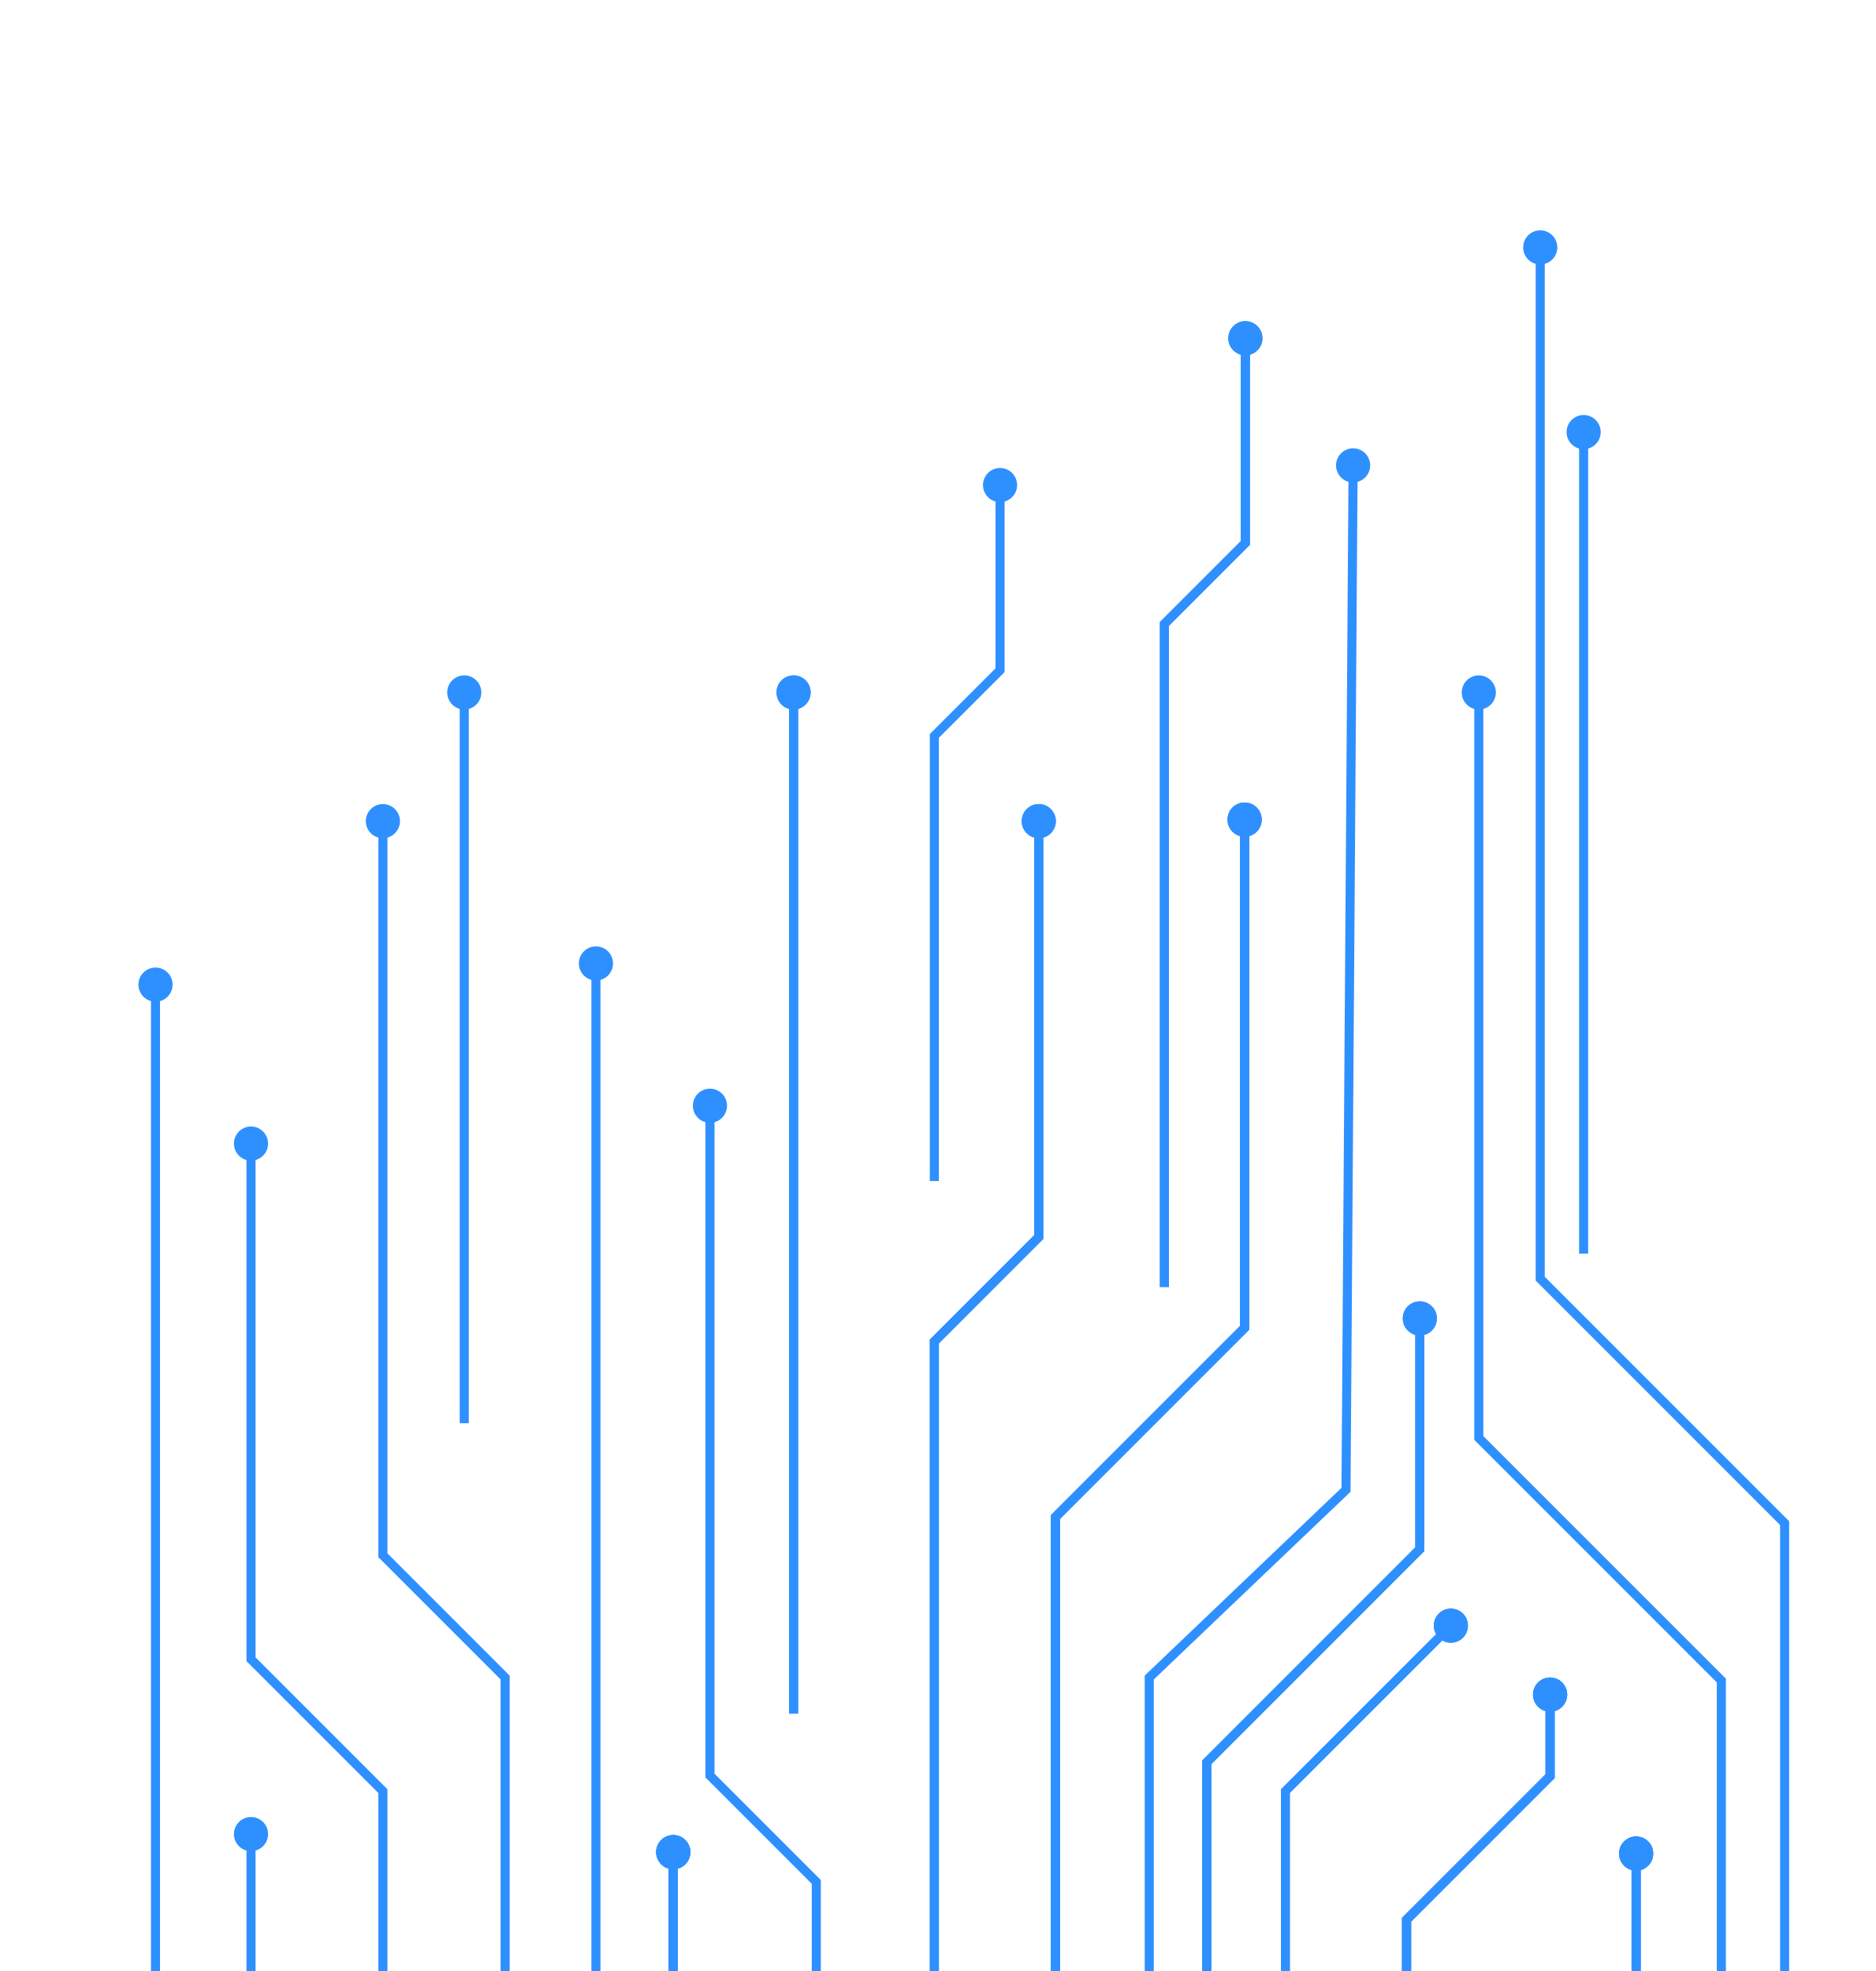
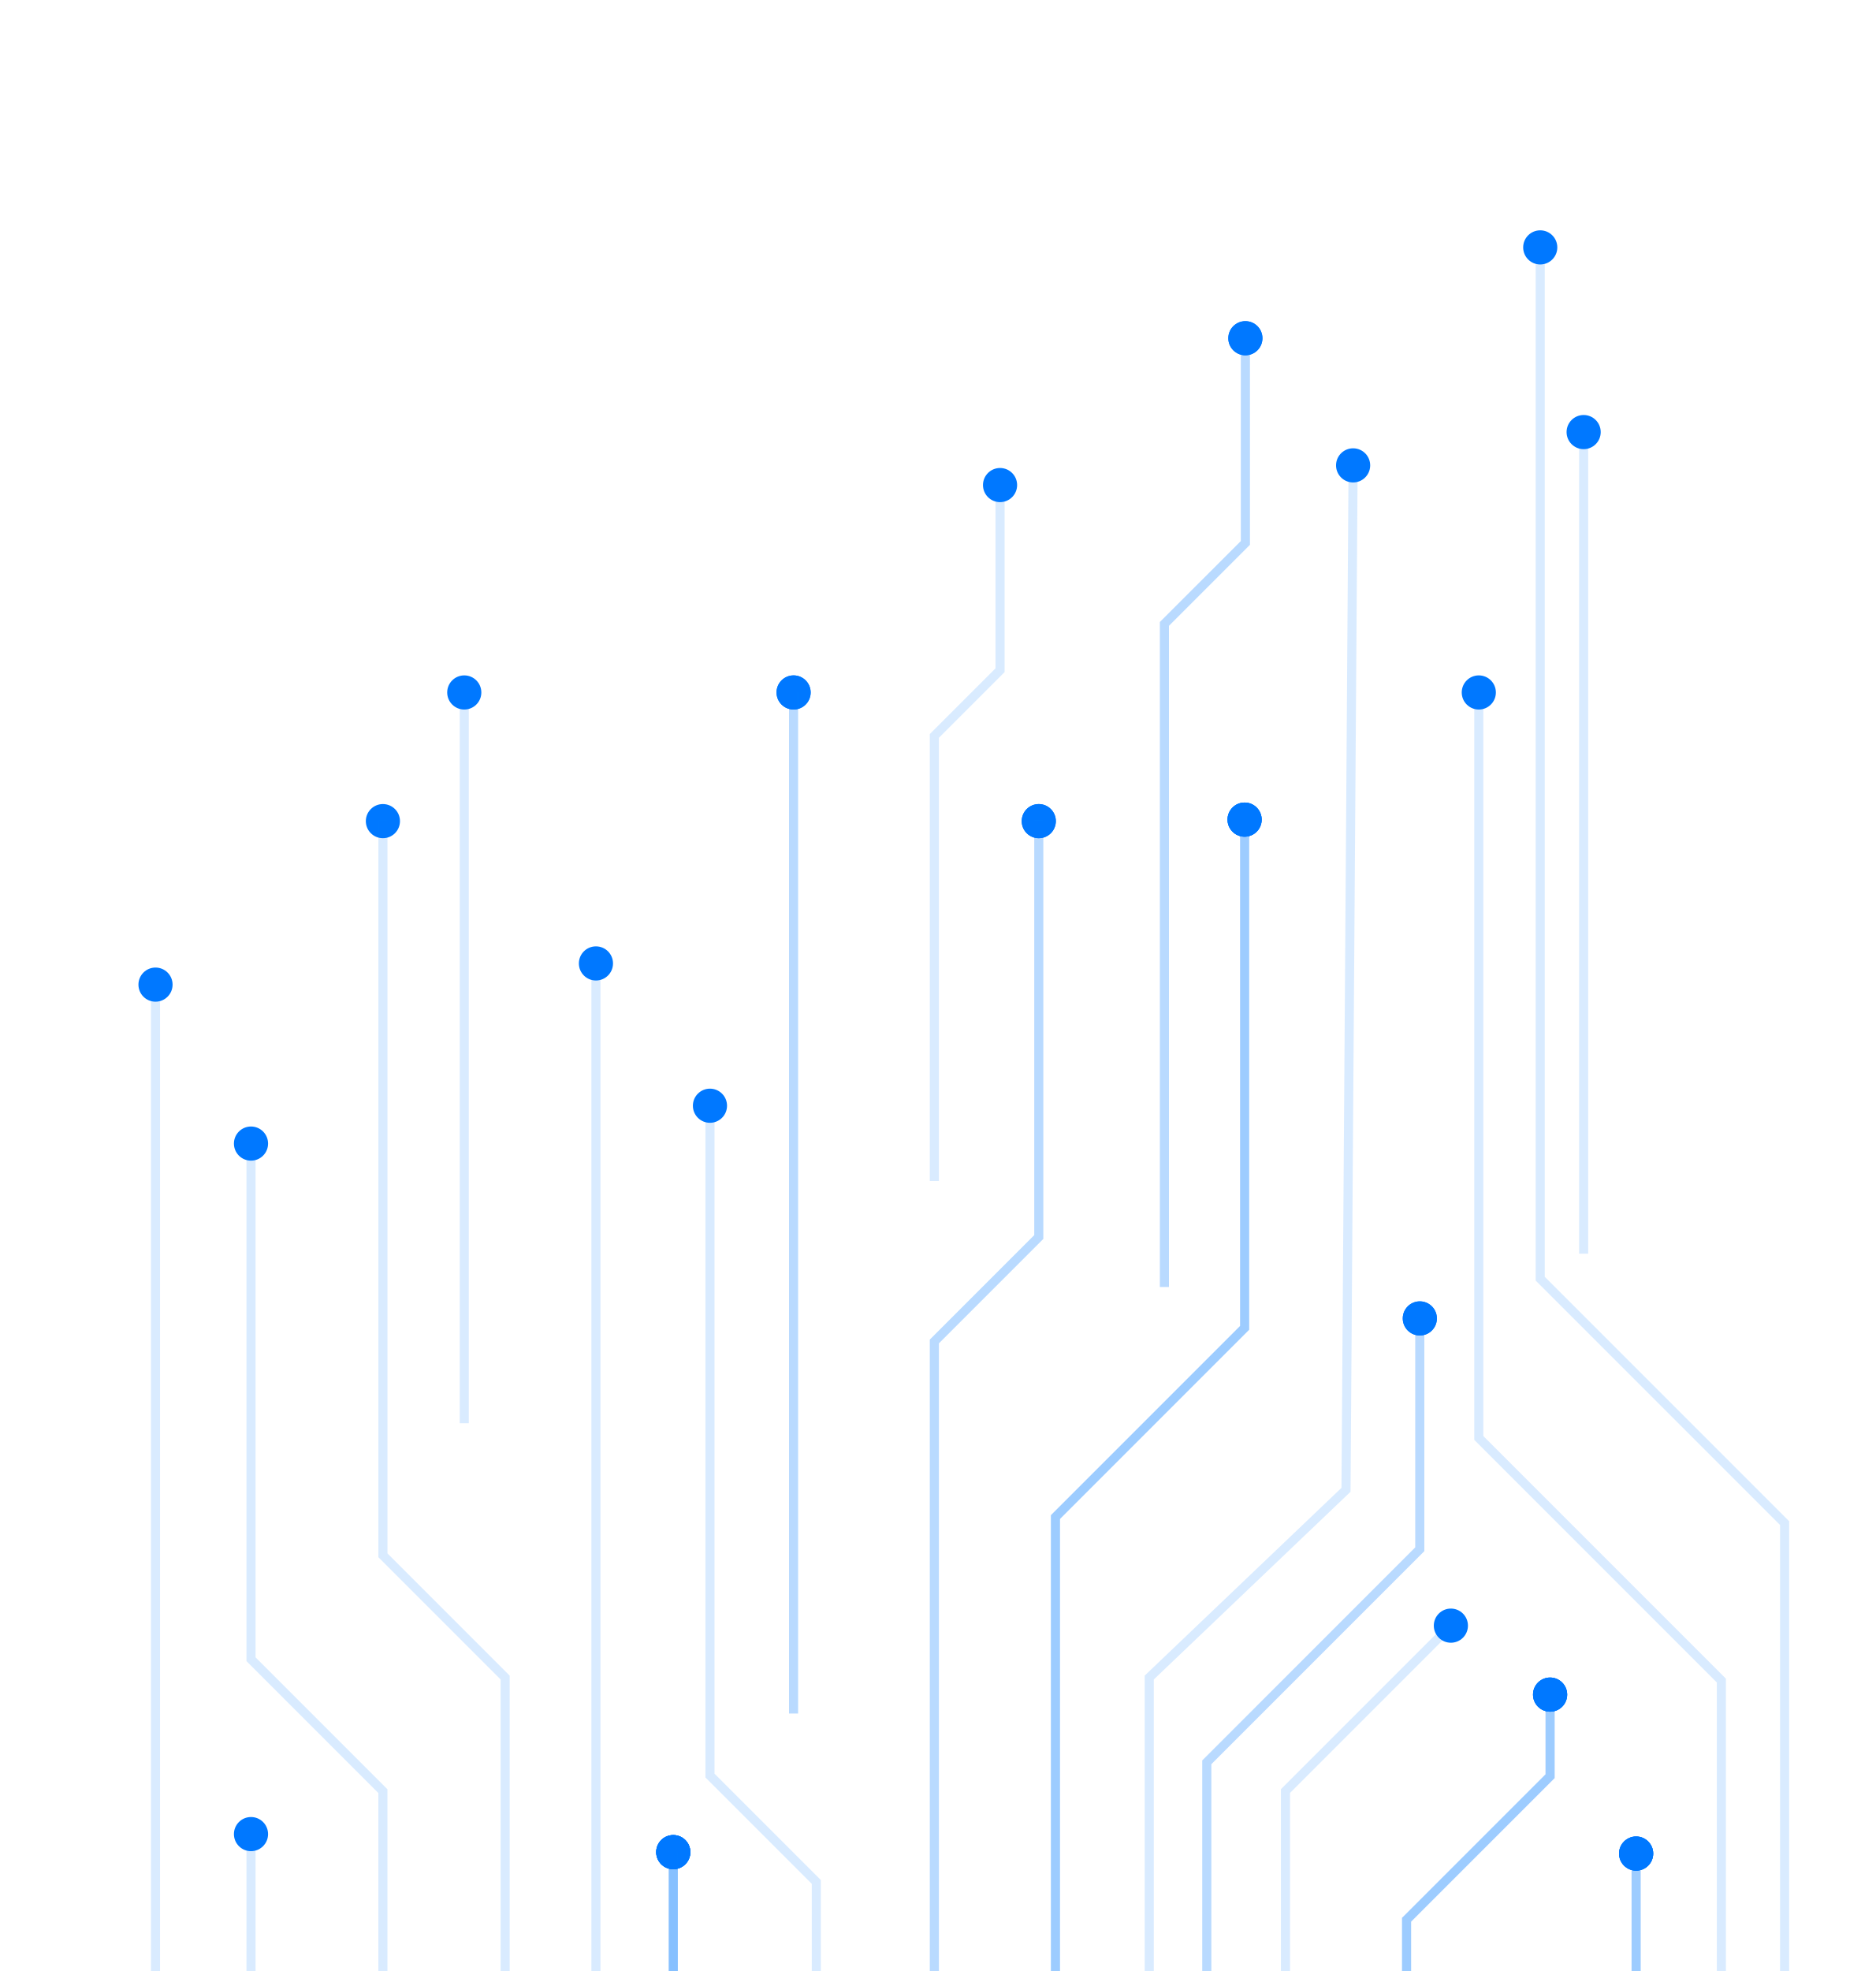
<svg xmlns="http://www.w3.org/2000/svg" width="100%" height="100%" viewBox="0 0 413 434" version="1.1" xml:space="preserve" style="fill-rule:evenodd;clip-rule:evenodd;stroke-miterlimit:10;">
  <g transform="matrix(1,0,0,1,-1168.59,49.0499)">
-     <g transform="matrix(-1,-1.22465e-16,1.22465e-16,-1,1547.7,103.236)">
-       <path d="M0,-309.762L0,-217.762L53.421,-164.341L53.421,0" style="fill:none;fill-rule:nonzero;stroke:#2E90FF;stroke-width:2px;" />
+     <g id="dots">
+       <g transform="matrix(1.22465e-16,-1,-1,-1.22465e-16,1494.28,107.185)">
+         <path d="M3.76,-3.76C5.836,-3.76 7.52,-2.076 7.52,0C7.52,2.076 5.836,3.76 3.76,3.76C1.684,3.76 -0,2.076 -0,0C-0,-2.076 1.684,-3.76 3.76,-3.76" style="fill:rgb(0,120,255);fill-rule:nonzero;" />
+       </g>
+       <g transform="matrix(1.22465e-16,-1,-1,-1.22465e-16,1509.98,327.852)">
+         <path d="M3.76,-3.76C5.836,-3.76 7.52,-2.076 7.52,0C7.52,2.076 5.836,3.76 3.76,3.76C1.684,3.76 -0,2.076 -0,0C-0,-2.076 1.684,-3.76 3.76,-3.76" style="fill:rgb(0,120,255);fill-rule:nonzero;" />
+       </g>
+       <g transform="matrix(1.22465e-16,-1,-1,-1.22465e-16,1509.98,327.852)">
+         <path d="M3.76,-3.76C5.836,-3.76 7.52,-2.076 7.52,0C7.52,2.076 5.836,3.76 3.76,3.76C1.684,3.76 -0,2.076 -0,0C-0,-2.076 1.684,-3.76 3.76,-3.76" style="fill:rgb(0,120,255);fill-rule:nonzero;" />
+       </g>
+       <g transform="matrix(1.22465e-16,-1,-1,-1.22465e-16,1509.98,327.852)">
+         <path d="M3.76,-3.76C5.836,-3.76 7.52,-2.076 7.52,0C7.52,2.076 5.836,3.76 3.76,3.76C1.684,3.76 -0,2.076 -0,0C-0,-2.076 1.684,-3.76 3.76,-3.76" style="fill:rgb(0,120,255);fill-rule:nonzero;" />
+       </g>
+       <g transform="matrix(1.22465e-16,-1,-1,-1.22465e-16,1517.37,49.8514)">
+         <path d="M3.76,-3.76C5.836,-3.76 7.52,-2.076 7.52,0C7.52,2.076 5.836,3.76 3.76,3.76C1.684,3.76 -0,2.076 -0,0C-0,-2.076 1.684,-3.76 3.76,-3.76" style="fill:rgb(0,120,255);fill-rule:nonzero;" />
+       </g>
+       <g transform="matrix(1.22465e-16,-1,-1,-1.22465e-16,1507.81,9.18541)">
+         <path d="M3.76,-3.76C5.836,-3.76 7.52,-2.076 7.52,0C7.52,2.076 5.836,3.76 3.76,3.76C1.684,3.76 -0,2.076 -0,0C-0,-2.076 1.684,-3.76 3.76,-3.76" style="fill:rgb(0,120,255);fill-rule:nonzero;" />
+       </g>
+       <g transform="matrix(1.22465e-16,-1,-1,-1.22465e-16,1528.93,362.852)">
+         <path d="M3.76,-3.76C5.836,-3.76 7.52,-2.076 7.52,0C7.52,2.076 5.836,3.76 3.76,3.76C1.684,3.76 -0,2.076 -0,0C-0,-2.076 1.684,-3.76 3.76,-3.76" style="fill:rgb(0,120,255);fill-rule:nonzero;" />
+       </g>
+       <g transform="matrix(1.22465e-16,-1,-1,-1.22465e-16,1528.93,362.852)">
+         <path d="M3.76,-3.76C5.836,-3.76 7.52,-2.076 7.52,0C7.52,2.076 5.836,3.76 3.76,3.76C1.684,3.76 -0,2.076 -0,0C-0,-2.076 1.684,-3.76 3.76,-3.76" style="fill:rgb(0,120,255);fill-rule:nonzero;" />
+       </g>
+       <g transform="matrix(1.22465e-16,-1,-1,-1.22465e-16,1528.93,362.852)">
+         <path d="M3.76,-3.76C5.836,-3.76 7.52,-2.076 7.52,0C7.52,2.076 5.836,3.76 3.76,3.76C1.684,3.76 -0,2.076 -0,0C-0,-2.076 1.684,-3.76 3.76,-3.76" style="fill:rgb(0,120,255);fill-rule:nonzero;" />
+       </g>
+       <g transform="matrix(0.0291255,-0.999576,-0.999576,-0.0291255,1466.38,57.1754)">
+         <path d="M3.757,-3.869C5.833,-3.869 7.518,-2.185 7.517,-0.11C7.517,1.967 5.833,3.651 3.757,3.651C1.682,3.65 -0.003,1.966 -0.002,-0.109C-0.002,-2.185 1.682,-3.869 3.757,-3.869" style="fill:rgb(0,120,255);fill-rule:nonzero;" />
+       </g>
+       <g transform="matrix(1.22465e-16,-1,-1,-1.22465e-16,1481.29,245.018)">
+         <path d="M3.76,-3.76C5.836,-3.76 7.52,-2.076 7.52,0C7.52,2.076 5.836,3.76 3.76,3.76C1.684,3.76 -0,2.076 -0,0C-0,-2.076 1.684,-3.76 3.76,-3.76" style="fill:rgb(0,120,255);fill-rule:nonzero;" />
+       </g>
+       <g transform="matrix(1.22465e-16,-1,-1,-1.22465e-16,1481.29,245.018)">
+         <path d="M3.76,-3.76C5.836,-3.76 7.52,-2.076 7.52,0C7.52,2.076 5.836,3.76 3.76,3.76C1.684,3.76 -0,2.076 -0,0C-0,-2.076 1.684,-3.76 3.76,-3.76" style="fill:rgb(0,120,255);fill-rule:nonzero;" />
+       </g>
+       <g transform="matrix(1.22465e-16,-1,-1,-1.22465e-16,1442.7,135.185)">
+         <path d="M3.761,-3.759C5.836,-3.759 7.52,-2.075 7.52,0.001C7.52,2.077 5.836,3.761 3.761,3.761C1.685,3.761 0,2.077 0,0.001C0,-2.075 1.685,-3.759 3.761,-3.759" style="fill:rgb(0,120,255);fill-rule:nonzero;" />
+       </g>
+       <g transform="matrix(1.22465e-16,-1,-1,-1.22465e-16,1442.7,135.185)">
+         <path d="M3.761,-3.759C5.836,-3.759 7.52,-2.075 7.52,0.001C7.52,2.077 5.836,3.761 3.761,3.761C1.685,3.761 0,2.077 0,0.001C0,-2.075 1.685,-3.759 3.761,-3.759" style="fill:rgb(0,120,255);fill-rule:nonzero;" />
+       </g>
+       <g transform="matrix(1.22465e-16,-1,-1,-1.22465e-16,1442.7,135.185)">
+         <path d="M3.761,-3.759C5.836,-3.759 7.52,-2.075 7.52,0.001C7.52,2.077 5.836,3.761 3.761,3.761C1.685,3.761 0,2.077 0,0.001C0,-2.075 1.685,-3.759 3.761,-3.759" style="fill:rgb(0,120,255);fill-rule:nonzero;" />
+       </g>
+       <g transform="matrix(1.22465e-16,-1,-1,-1.22465e-16,1442.87,29.1854)">
+         <path d="M3.76,-3.76C5.836,-3.76 7.52,-2.076 7.52,0C7.52,2.076 5.836,3.76 3.76,3.76C1.684,3.76 -0,2.076 -0,0C-0,-2.076 1.684,-3.76 3.76,-3.76" style="fill:rgb(0,120,255);fill-rule:nonzero;" />
+       </g>
+       <g transform="matrix(1.22465e-16,-1,-1,-1.22465e-16,1442.87,29.1854)">
+         <path d="M3.76,-3.76C5.836,-3.76 7.52,-2.076 7.52,0C7.52,2.076 5.836,3.76 3.76,3.76C1.684,3.76 -0,2.076 -0,0C-0,-2.076 1.684,-3.76 3.76,-3.76" style="fill:rgb(0,120,255);fill-rule:nonzero;" />
+       </g>
+       <g transform="matrix(1.22465e-16,-1,-1,-1.22465e-16,1324.95,198.184)">
+         <path d="M3.76,-3.76C5.836,-3.76 7.52,-2.076 7.52,0C7.52,2.076 5.836,3.76 3.76,3.76C1.684,3.76 -0,2.076 -0,0C-0,-2.076 1.684,-3.76 3.76,-3.76" style="fill:rgb(0,120,255);fill-rule:nonzero;" />
+       </g>
+       <g transform="matrix(1.22465e-16,-1,-1,-1.22465e-16,1343.37,107.185)">
+         <path d="M3.76,-3.76C5.836,-3.76 7.52,-2.076 7.52,0C7.52,2.076 5.836,3.76 3.76,3.76C1.684,3.76 -0,2.076 -0,0C-0,-2.076 1.684,-3.76 3.76,-3.76" style="fill:rgb(0,120,255);fill-rule:nonzero;" />
+       </g>
+       <g transform="matrix(1.22465e-16,-1,-1,-1.22465e-16,1343.37,107.185)">
+         <path d="M3.76,-3.76C5.836,-3.76 7.52,-2.076 7.52,0C7.52,2.076 5.836,3.76 3.76,3.76C1.684,3.76 -0,2.076 -0,0C-0,-2.076 1.684,-3.76 3.76,-3.76" style="fill:rgb(0,120,255);fill-rule:nonzero;" />
+       </g>
+       <g transform="matrix(1.22465e-16,-1,-1,-1.22465e-16,1388.84,61.5184)">
+         <path d="M3.76,-3.76C5.836,-3.76 7.52,-2.076 7.52,0C7.52,2.076 5.836,3.76 3.76,3.76C1.684,3.76 -0,2.076 -0,0C-0,-2.076 1.684,-3.76 3.76,-3.76" style="fill:rgb(0,120,255);fill-rule:nonzero;" />
+       </g>
+       <g transform="matrix(1.22465e-16,-1,-1,-1.22465e-16,1316.87,362.539)">
+         <path d="M3.76,-3.76C5.836,-3.76 7.52,-2.076 7.52,0C7.52,2.076 5.836,3.76 3.76,3.76C1.684,3.76 -0,2.076 -0,0C-0,-2.076 1.684,-3.76 3.76,-3.76" style="fill:rgb(0,120,255);fill-rule:nonzero;" />
+       </g>
+       <g transform="matrix(1.22465e-16,-1,-1,-1.22465e-16,1316.87,362.539)">
+         <path d="M3.76,-3.76C5.836,-3.76 7.52,-2.076 7.52,0C7.52,2.076 5.836,3.76 3.76,3.76C1.684,3.76 -0,2.076 -0,0C-0,-2.076 1.684,-3.76 3.76,-3.76" style="fill:rgb(0,120,255);fill-rule:nonzero;" />
+       </g>
+       <g transform="matrix(1.22465e-16,-1,-1,-1.22465e-16,1316.87,362.539)">
+         <path d="M3.76,-3.76C5.836,-3.76 7.52,-2.076 7.52,0C7.52,2.076 5.836,3.76 3.76,3.76C1.684,3.76 -0,2.076 -0,0C-0,-2.076 1.684,-3.76 3.76,-3.76" style="fill:rgb(0,120,255);fill-rule:nonzero;" />
+       </g>
+       <g transform="matrix(1.22465e-16,-1,-1,-1.22465e-16,1316.87,362.539)">
+         <path d="M3.76,-3.76C5.836,-3.76 7.52,-2.076 7.52,0C7.52,2.076 5.836,3.76 3.76,3.76C1.684,3.76 -0,2.076 -0,0C-0,-2.076 1.684,-3.76 3.76,-3.76" style="fill:rgb(0,120,255);fill-rule:nonzero;" />
+       </g>
+       <g transform="matrix(1.22465e-16,-1,-1,-1.22465e-16,1397.37,135.518)">
+         <path d="M3.76,-3.76C5.836,-3.76 7.52,-2.076 7.52,0C7.52,2.076 5.836,3.76 3.76,3.76C1.684,3.76 -0,2.076 -0,0C-0,-2.076 1.684,-3.76 3.76,-3.76" style="fill:rgb(0,120,255);fill-rule:nonzero;" />
+       </g>
+       <g transform="matrix(1.22465e-16,-1,-1,-1.22465e-16,1397.37,135.518)">
+         <path d="M3.76,-3.76C5.836,-3.76 7.52,-2.076 7.52,0C7.52,2.076 5.836,3.76 3.76,3.76C1.684,3.76 -0,2.076 -0,0C-0,-2.076 1.684,-3.76 3.76,-3.76" style="fill:rgb(0,120,255);fill-rule:nonzero;" />
+       </g>
+       <g transform="matrix(0.707173,-0.70704,-0.70704,-0.707173,1484.37,308.906)">
+         <path d="M2.658,-6.419C4.734,-6.419 6.418,-4.735 6.417,-2.659C6.417,-0.582 4.734,1.102 2.658,1.1C0.581,1.1 -1.103,-0.583 -1.102,-2.66C-1.102,-4.735 0.582,-6.419 2.658,-6.419" style="fill:rgb(0,120,255);fill-rule:nonzero;" />
+       </g>
+       <g transform="matrix(1.22465e-16,-1,-1,-1.22465e-16,1299.84,166.851)">
+         <path d="M3.76,-3.76C5.836,-3.76 7.52,-2.076 7.52,0C7.52,2.076 5.836,3.76 3.76,3.76C1.684,3.76 -0,2.076 -0,0C-0,-2.076 1.684,-3.76 3.76,-3.76" style="fill:rgb(0,120,255);fill-rule:nonzero;" />
+       </g>
+       <g transform="matrix(1.22465e-16,-1,-1,-1.22465e-16,1252.92,135.518)">
+         <path d="M3.76,-3.76C5.836,-3.76 7.52,-2.076 7.52,0C7.52,2.076 5.836,3.76 3.76,3.76C1.684,3.76 -0,2.076 -0,0C-0,-2.076 1.684,-3.76 3.76,-3.76" style="fill:rgb(0,120,255);fill-rule:nonzero;" />
+       </g>
+       <g transform="matrix(1.22465e-16,-1,-1,-1.22465e-16,1270.84,107.185)">
+         <path d="M3.76,-3.76C5.836,-3.76 7.52,-2.076 7.52,0C7.52,2.076 5.836,3.76 3.76,3.76C1.684,3.76 -0,2.076 -0,0C-0,-2.076 1.684,-3.76 3.76,-3.76" style="fill:rgb(0,120,255);fill-rule:nonzero;" />
+       </g>
+       <g transform="matrix(1.22465e-16,-1,-1,-1.22465e-16,1223.87,206.518)">
+         <path d="M3.76,-3.76C5.836,-3.76 7.52,-2.076 7.52,0C7.52,2.076 5.836,3.76 3.76,3.76C1.684,3.76 -0,2.076 -0,0C-0,-2.076 1.684,-3.76 3.76,-3.76" style="fill:rgb(0,120,255);fill-rule:nonzero;" />
+       </g>
+       <g transform="matrix(1.22465e-16,-1,-1,-1.22465e-16,1223.87,358.565)">
+         <path d="M3.76,-3.76C5.836,-3.76 7.52,-2.076 7.52,0C7.52,2.076 5.836,3.76 3.76,3.76C1.684,3.76 -0,2.076 -0,0C-0,-2.076 1.684,-3.76 3.76,-3.76" style="fill:rgb(0,120,255);fill-rule:nonzero;" />
+       </g>
+       <g transform="matrix(1.22465e-16,-1,-1,-1.22465e-16,1202.84,171.518)">
+         <path d="M3.76,-3.76C5.836,-3.76 7.52,-2.076 7.52,0C7.52,2.076 5.836,3.76 3.76,3.76C1.684,3.76 -0,2.076 -0,0C-0,-2.076 1.684,-3.76 3.76,-3.76" style="fill:rgb(0,120,255);fill-rule:nonzero;" />
+       </g>
    </g>
-     <g transform="matrix(1.22465e-16,-1,-1,-1.22465e-16,1494.28,107.185)">
-       <path d="M3.76,-3.76C5.836,-3.76 7.52,-2.076 7.52,0C7.52,2.076 5.836,3.76 3.76,3.76C1.684,3.76 -0,2.076 -0,0C-0,-2.076 1.684,-3.76 3.76,-3.76" style="fill-rule:nonzero;fill:#2E90FF;" />
-     </g>
-     <g transform="matrix(-1,-1.22465e-16,1.22465e-16,-1,1478.37,323.903)">
-       <path d="M0,-89.095L0,-49.762L-31.608,-18.153L-31.608,0" style="fill:none;fill-rule:nonzero;stroke:#2E90FF;stroke-width:2px;" />
-     </g>
-     <g transform="matrix(1.22465e-16,-1,-1,-1.22465e-16,1509.98,327.852)">
-       <path d="M3.76,-3.76C5.836,-3.76 7.52,-2.076 7.52,0C7.52,2.076 5.836,3.76 3.76,3.76C1.684,3.76 -0,2.076 -0,0C-0,-2.076 1.684,-3.76 3.76,-3.76" style="fill-rule:nonzero;fill:#2E90FF;" />
-     </g>
-     <g transform="matrix(-1,-1.22465e-16,1.22465e-16,-1,1478.37,323.903)">
-       <path d="M0,-89.095L0,-49.762L-31.608,-18.153L-31.608,0" style="fill:none;fill-rule:nonzero;stroke:#2E90FF;stroke-width:2px;" />
-     </g>
-     <g transform="matrix(1.22465e-16,-1,-1,-1.22465e-16,1509.98,327.852)">
-       <path d="M3.76,-3.76C5.836,-3.76 7.52,-2.076 7.52,0C7.52,2.076 5.836,3.76 3.76,3.76C1.684,3.76 -0,2.076 -0,0C-0,-2.076 1.684,-3.76 3.76,-3.76" style="fill-rule:nonzero;fill:#2E90FF;" />
-     </g>
-     <g transform="matrix(-1,-1.22465e-16,1.22465e-16,-1,1478.37,323.903)">
-       <path d="M0,-89.095L0,-49.762L-31.608,-18.153L-31.608,0" style="fill:none;fill-rule:nonzero;stroke:#2E90FF;stroke-width:2px;" />
-     </g>
-     <g transform="matrix(1.22465e-16,-1,-1,-1.22465e-16,1509.98,327.852)">
-       <path d="M3.76,-3.76C5.836,-3.76 7.52,-2.076 7.52,0C7.52,2.076 5.836,3.76 3.76,3.76C1.684,3.76 -0,2.076 -0,0C-0,-2.076 1.684,-3.76 3.76,-3.76" style="fill-rule:nonzero;fill:#2E90FF;" />
-     </g>
-     <g transform="matrix(1.22465e-16,-1,-1,-1.22465e-16,1426.82,136.45)">
-       <path d="M-90.548,-90.548L90.548,-90.548" style="fill:none;fill-rule:nonzero;stroke:#2E90FF;stroke-width:2px;" />
-     </g>
-     <g transform="matrix(1.22465e-16,-1,-1,-1.22465e-16,1517.37,49.8514)">
-       <path d="M3.76,-3.76C5.836,-3.76 7.52,-2.076 7.52,0C7.52,2.076 5.836,3.76 3.76,3.76C1.684,3.76 -0,2.076 -0,0C-0,-2.076 1.684,-3.76 3.76,-3.76" style="fill-rule:nonzero;fill:#2E90FF;" />
-     </g>
-     <g transform="matrix(-1,-1.22465e-16,1.22465e-16,-1,1561.63,5.23641)">
-       <path d="M0,-407.762L0,-281.095L53.825,-227.27L53.825,0" style="fill:none;fill-rule:nonzero;stroke:#2E90FF;stroke-width:2px;" />
-     </g>
-     <g transform="matrix(1.22465e-16,-1,-1,-1.22465e-16,1507.81,9.18541)">
-       <path d="M3.76,-3.76C5.836,-3.76 7.52,-2.076 7.52,0C7.52,2.076 5.836,3.76 3.76,3.76C1.684,3.76 -0,2.076 -0,0C-0,-2.076 1.684,-3.76 3.76,-3.76" style="fill-rule:nonzero;fill:#2E90FF;" />
-     </g>
-     <g transform="matrix(1.22465e-16,-1,-1,-1.22465e-16,1501.88,385.951)">
-       <path d="M-27.048,-27.048L27.048,-27.048" style="fill:none;fill-rule:nonzero;stroke:#2E90FF;stroke-width:2px;" />
-     </g>
-     <g transform="matrix(1.22465e-16,-1,-1,-1.22465e-16,1528.93,362.852)">
-       <path d="M3.76,-3.76C5.836,-3.76 7.52,-2.076 7.52,0C7.52,2.076 5.836,3.76 3.76,3.76C1.684,3.76 -0,2.076 -0,0C-0,-2.076 1.684,-3.76 3.76,-3.76" style="fill-rule:nonzero;fill:#2E90FF;" />
-     </g>
-     <g transform="matrix(1.22465e-16,-1,-1,-1.22465e-16,1501.88,385.951)">
-       <path d="M-27.048,-27.048L27.048,-27.048" style="fill:none;fill-rule:nonzero;stroke:#2E90FF;stroke-width:2px;" />
-     </g>
-     <g transform="matrix(1.22465e-16,-1,-1,-1.22465e-16,1528.93,362.852)">
-       <path d="M3.76,-3.76C5.836,-3.76 7.52,-2.076 7.52,0C7.52,2.076 5.836,3.76 3.76,3.76C1.684,3.76 -0,2.076 -0,0C-0,-2.076 1.684,-3.76 3.76,-3.76" style="fill-rule:nonzero;fill:#2E90FF;" />
-     </g>
-     <g transform="matrix(1.22465e-16,-1,-1,-1.22465e-16,1501.88,385.951)">
-       <path d="M-27.048,-27.048L27.048,-27.048" style="fill:none;fill-rule:nonzero;stroke:#2E90FF;stroke-width:2px;" />
-     </g>
-     <g transform="matrix(1.22465e-16,-1,-1,-1.22465e-16,1528.93,362.852)">
-       <path d="M3.76,-3.76C5.836,-3.76 7.52,-2.076 7.52,0C7.52,2.076 5.836,3.76 3.76,3.76C1.684,3.76 -0,2.076 -0,0C-0,-2.076 1.684,-3.76 3.76,-3.76" style="fill-rule:nonzero;fill:#2E90FF;" />
-     </g>
-     <g transform="matrix(-1,-1.22465e-16,1.22465e-16,-1,1421.7,53.2354)">
-       <path d="M0,-359.763L0,-267.096L-43.333,-225.763L-44.896,0" style="fill:none;fill-rule:nonzero;stroke:#2E90FF;stroke-width:2px;" />
-     </g>
-     <g transform="matrix(0.0291255,-0.999576,-0.999576,-0.0291255,1466.38,57.1754)">
-       <path d="M3.757,-3.869C5.833,-3.869 7.518,-2.185 7.517,-0.11C7.517,1.967 5.833,3.651 3.757,3.651C1.682,3.65 -0.003,1.966 -0.002,-0.109C-0.002,-2.185 1.682,-3.869 3.757,-3.869" style="fill-rule:nonzero;fill:#2E90FF;" />
-     </g>
-     <g transform="matrix(-1,-1.22465e-16,1.22465e-16,-1,1434.37,241.07)">
-       <path d="M0,-177.928L0,-97.928L-46.916,-51.011L-46.916,0" style="fill:none;fill-rule:nonzero;stroke:#2E90FF;stroke-width:2px;" />
-     </g>
-     <g transform="matrix(1.22465e-16,-1,-1,-1.22465e-16,1481.29,245.018)">
-       <path d="M3.76,-3.76C5.836,-3.76 7.52,-2.076 7.52,0C7.52,2.076 5.836,3.76 3.76,3.76C1.684,3.76 -0,2.076 -0,0C-0,-2.076 1.684,-3.76 3.76,-3.76" style="fill-rule:nonzero;fill:#2E90FF;" />
-     </g>
-     <g transform="matrix(-1,-1.22465e-16,1.22465e-16,-1,1434.37,241.07)">
-       <path d="M0,-177.928L0,-97.928L-46.916,-51.011L-46.916,0" style="fill:none;fill-rule:nonzero;stroke:#2E90FF;stroke-width:2px;" />
-     </g>
-     <g transform="matrix(1.22465e-16,-1,-1,-1.22465e-16,1481.29,245.018)">
-       <path d="M3.76,-3.76C5.836,-3.76 7.52,-2.076 7.52,0C7.52,2.076 5.836,3.76 3.76,3.76C1.684,3.76 -0,2.076 -0,0C-0,-2.076 1.684,-3.76 3.76,-3.76" style="fill-rule:nonzero;fill:#2E90FF;" />
-     </g>
-     <g transform="matrix(-1,-1.22465e-16,1.22465e-16,-1,1401.04,131.236)">
-       <path d="M0,-287.762L0,-153.762L-41.667,-112.095L-41.667,0" style="fill:none;fill-rule:nonzero;stroke:#2E90FF;stroke-width:2px;" />
-     </g>
-     <g transform="matrix(1.22465e-16,-1,-1,-1.22465e-16,1442.7,135.185)">
-       <path d="M3.761,-3.759C5.836,-3.759 7.52,-2.075 7.52,0.001C7.52,2.077 5.836,3.761 3.761,3.761C1.685,3.761 0,2.077 0,0.001C0,-2.075 1.685,-3.759 3.761,-3.759" style="fill-rule:nonzero;fill:#2E90FF;" />
-     </g>
-     <g transform="matrix(-1,-1.22465e-16,1.22465e-16,-1,1401.04,131.236)">
-       <path d="M0,-287.762L0,-153.762L-41.667,-112.095L-41.667,0" style="fill:none;fill-rule:nonzero;stroke:#2E90FF;stroke-width:2px;" />
-     </g>
-     <g transform="matrix(1.22465e-16,-1,-1,-1.22465e-16,1442.7,135.185)">
-       <path d="M3.761,-3.759C5.836,-3.759 7.52,-2.075 7.52,0.001C7.52,2.077 5.836,3.761 3.761,3.761C1.685,3.761 0,2.077 0,0.001C0,-2.075 1.685,-3.759 3.761,-3.759" style="fill-rule:nonzero;fill:#2E90FF;" />
-     </g>
-     <g transform="matrix(-1,-1.22465e-16,1.22465e-16,-1,1401.04,131.236)">
-       <path d="M0,-287.762L0,-153.762L-41.667,-112.095L-41.667,0" style="fill:none;fill-rule:nonzero;stroke:#2E90FF;stroke-width:2px;" />
-     </g>
-     <g transform="matrix(1.22465e-16,-1,-1,-1.22465e-16,1442.7,135.185)">
-       <path d="M3.761,-3.759C5.836,-3.759 7.52,-2.075 7.52,0.001C7.52,2.077 5.836,3.761 3.761,3.761C1.685,3.761 0,2.077 0,0.001C0,-2.075 1.685,-3.759 3.761,-3.759" style="fill-rule:nonzero;fill:#2E90FF;" />
-     </g>
-     <g transform="matrix(-1,-1.22465e-16,1.22465e-16,-1,1425.04,25.2364)">
-       <path d="M0,-209.095L0,-63.095L-17.834,-45.262L-17.834,0" style="fill:none;fill-rule:nonzero;stroke:#2E90FF;stroke-width:2px;" />
-     </g>
-     <g transform="matrix(1.22465e-16,-1,-1,-1.22465e-16,1442.87,29.1854)">
-       <path d="M3.76,-3.76C5.836,-3.76 7.52,-2.076 7.52,0C7.52,2.076 5.836,3.76 3.76,3.76C1.684,3.76 -0,2.076 -0,0C-0,-2.076 1.684,-3.76 3.76,-3.76" style="fill-rule:nonzero;fill:#2E90FF;" />
-     </g>
-     <g transform="matrix(-1,-1.22465e-16,1.22465e-16,-1,1425.04,25.2364)">
-       <path d="M0,-209.095L0,-63.095L-17.834,-45.262L-17.834,0" style="fill:none;fill-rule:nonzero;stroke:#2E90FF;stroke-width:2px;" />
-     </g>
-     <g transform="matrix(1.22465e-16,-1,-1,-1.22465e-16,1442.87,29.1854)">
-       <path d="M3.76,-3.76C5.836,-3.76 7.52,-2.076 7.52,0C7.52,2.076 5.836,3.76 3.76,3.76C1.684,3.76 -0,2.076 -0,0C-0,-2.076 1.684,-3.76 3.76,-3.76" style="fill-rule:nonzero;fill:#2E90FF;" />
-     </g>
-     <g transform="matrix(-1,-1.22465e-16,1.22465e-16,-1,1348.37,194.236)">
-       <path d="M0,-224.762L0,-171.095L23.417,-147.679L23.417,0" style="fill:none;fill-rule:nonzero;stroke:#2E90FF;stroke-width:2px;" />
-     </g>
-     <g transform="matrix(1.22465e-16,-1,-1,-1.22465e-16,1324.95,198.184)">
-       <path d="M3.76,-3.76C5.836,-3.76 7.52,-2.076 7.52,0C7.52,2.076 5.836,3.76 3.76,3.76C1.684,3.76 -0,2.076 -0,0C-0,-2.076 1.684,-3.76 3.76,-3.76" style="fill-rule:nonzero;fill:#2E90FF;" />
-     </g>
-     <g transform="matrix(1.22465e-16,-1,-1,-1.22465e-16,1230.86,215.742)">
-       <path d="M-112.506,-112.506L112.506,-112.506" style="fill:none;fill-rule:nonzero;stroke:#2E90FF;stroke-width:2px;" />
-     </g>
-     <g transform="matrix(1.22465e-16,-1,-1,-1.22465e-16,1343.37,107.185)">
-       <path d="M3.76,-3.76C5.836,-3.76 7.52,-2.076 7.52,0C7.52,2.076 5.836,3.76 3.76,3.76C1.684,3.76 -0,2.076 -0,0C-0,-2.076 1.684,-3.76 3.76,-3.76" style="fill-rule:nonzero;fill:#2E90FF;" />
-     </g>
-     <g transform="matrix(1.22465e-16,-1,-1,-1.22465e-16,1230.86,215.742)">
-       <path d="M-112.506,-112.506L112.506,-112.506" style="fill:none;fill-rule:nonzero;stroke:#2E90FF;stroke-width:2px;" />
-     </g>
-     <g transform="matrix(1.22465e-16,-1,-1,-1.22465e-16,1343.37,107.185)">
-       <path d="M3.76,-3.76C5.836,-3.76 7.52,-2.076 7.52,0C7.52,2.076 5.836,3.76 3.76,3.76C1.684,3.76 -0,2.076 -0,0C-0,-2.076 1.684,-3.76 3.76,-3.76" style="fill-rule:nonzero;fill:#2E90FF;" />
-     </g>
-     <g transform="matrix(-1,-1.22465e-16,1.22465e-16,-1,1374.37,57.5704)">
-       <path d="M0,-153.428L0,-55.428L-14.473,-40.955L-14.473,0" style="fill:none;fill-rule:nonzero;stroke:#2E90FF;stroke-width:2px;" />
-     </g>
-     <g transform="matrix(1.22465e-16,-1,-1,-1.22465e-16,1388.84,61.5184)">
-       <path d="M3.76,-3.76C5.836,-3.76 7.52,-2.076 7.52,0C7.52,2.076 5.836,3.76 3.76,3.76C1.684,3.76 -0,2.076 -0,0C-0,-2.076 1.684,-3.76 3.76,-3.76" style="fill-rule:nonzero;fill:#2E90FF;" />
-     </g>
-     <g transform="matrix(1.22465e-16,-1,-1,-1.22465e-16,1292.67,382.795)">
-       <path d="M-24.203,-24.203L24.203,-24.203" style="fill:none;fill-rule:nonzero;stroke:#2E90FF;stroke-width:2px;" />
-     </g>
-     <g transform="matrix(1.22465e-16,-1,-1,-1.22465e-16,1316.87,362.539)">
-       <path d="M3.76,-3.76C5.836,-3.76 7.52,-2.076 7.52,0C7.52,2.076 5.836,3.76 3.76,3.76C1.684,3.76 -0,2.076 -0,0C-0,-2.076 1.684,-3.76 3.76,-3.76" style="fill-rule:nonzero;fill:#2E90FF;" />
-     </g>
-     <g transform="matrix(1.22465e-16,-1,-1,-1.22465e-16,1292.67,382.795)">
-       <path d="M-24.203,-24.203L24.203,-24.203" style="fill:none;fill-rule:nonzero;stroke:#2E90FF;stroke-width:2px;" />
-     </g>
-     <g transform="matrix(1.22465e-16,-1,-1,-1.22465e-16,1316.87,362.539)">
-       <path d="M3.76,-3.76C5.836,-3.76 7.52,-2.076 7.52,0C7.52,2.076 5.836,3.76 3.76,3.76C1.684,3.76 -0,2.076 -0,0C-0,-2.076 1.684,-3.76 3.76,-3.76" style="fill-rule:nonzero;fill:#2E90FF;" />
-     </g>
-     <g transform="matrix(1.22465e-16,-1,-1,-1.22465e-16,1292.67,382.795)">
-       <path d="M-24.203,-24.203L24.203,-24.203" style="fill:none;fill-rule:nonzero;stroke:#2E90FF;stroke-width:2px;" />
-     </g>
-     <g transform="matrix(1.22465e-16,-1,-1,-1.22465e-16,1316.87,362.539)">
-       <path d="M3.76,-3.76C5.836,-3.76 7.52,-2.076 7.52,0C7.52,2.076 5.836,3.76 3.76,3.76C1.684,3.76 -0,2.076 -0,0C-0,-2.076 1.684,-3.76 3.76,-3.76" style="fill-rule:nonzero;fill:#2E90FF;" />
-     </g>
-     <g transform="matrix(1.22465e-16,-1,-1,-1.22465e-16,1292.67,382.795)">
-       <path d="M-24.203,-24.203L24.203,-24.203" style="fill:none;fill-rule:nonzero;stroke:#2E90FF;stroke-width:2px;" />
-     </g>
-     <g transform="matrix(1.22465e-16,-1,-1,-1.22465e-16,1316.87,362.539)">
-       <path d="M3.76,-3.76C5.836,-3.76 7.52,-2.076 7.52,0C7.52,2.076 5.836,3.76 3.76,3.76C1.684,3.76 -0,2.076 -0,0C-0,-2.076 1.684,-3.76 3.76,-3.76" style="fill-rule:nonzero;fill:#2E90FF;" />
-     </g>
-     <g transform="matrix(-1,-1.22465e-16,1.22465e-16,-1,1374.37,131.57)">
-       <path d="M0,-284.428L0,-114.761L-23,-91.761L-23,0" style="fill:none;fill-rule:nonzero;stroke:#2E90FF;stroke-width:2px;" />
-     </g>
-     <g transform="matrix(1.22465e-16,-1,-1,-1.22465e-16,1397.37,135.518)">
-       <path d="M3.76,-3.76C5.836,-3.76 7.52,-2.076 7.52,0C7.52,2.076 5.836,3.76 3.76,3.76C1.684,3.76 -0,2.076 -0,0C-0,-2.076 1.684,-3.76 3.76,-3.76" style="fill-rule:nonzero;fill:#2E90FF;" />
-     </g>
-     <g transform="matrix(-1,-1.22465e-16,1.22465e-16,-1,1374.37,131.57)">
-       <path d="M0,-284.428L0,-114.761L-23,-91.761L-23,0" style="fill:none;fill-rule:nonzero;stroke:#2E90FF;stroke-width:2px;" />
-     </g>
-     <g transform="matrix(1.22465e-16,-1,-1,-1.22465e-16,1397.37,135.518)">
-       <path d="M3.76,-3.76C5.836,-3.76 7.52,-2.076 7.52,0C7.52,2.076 5.836,3.76 3.76,3.76C1.684,3.76 -0,2.076 -0,0C-0,-2.076 1.684,-3.76 3.76,-3.76" style="fill-rule:nonzero;fill:#2E90FF;" />
-     </g>
-     <g transform="matrix(-1,-1.22465e-16,1.22465e-16,-1,1451.7,308.774)">
-       <path d="M0,-105.558L0,-36.558L-36.558,0" style="fill:none;fill-rule:nonzero;stroke:#2E90FF;stroke-width:2px;" />
-     </g>
-     <g transform="matrix(0.707173,-0.70704,-0.70704,-0.707173,1484.37,308.906)">
-       <path d="M2.658,-6.419C4.734,-6.419 6.418,-4.735 6.417,-2.659C6.417,-0.582 4.734,1.102 2.658,1.1C0.581,1.1 -1.103,-0.583 -1.102,-2.66C-1.102,-4.735 0.582,-6.419 2.658,-6.419" style="fill-rule:nonzero;fill:#2E90FF;" />
-     </g>
-     <g transform="matrix(0.707173,-0.70704,-0.70704,-0.707173,1484.37,308.906)">
-       <path d="M2.658,-6.419C4.734,-6.419 6.418,-4.735 6.417,-2.659C6.417,-0.582 4.734,1.102 2.658,1.1C0.581,1.1 -1.103,-0.583 -1.102,-2.66C-1.102,-4.735 0.582,-6.419 2.658,-6.419" style="fill-rule:nonzero;fill:#2E90FF;" />
-     </g>
-     <g transform="matrix(1.22465e-16,-1,-1,-1.22465e-16,1182.79,279.951)">
-       <path d="M-117.048,-117.048L117.048,-117.048" style="fill:none;fill-rule:nonzero;stroke:#2E90FF;stroke-width:2px;" />
-     </g>
-     <g transform="matrix(1.22465e-16,-1,-1,-1.22465e-16,1299.84,166.851)">
-       <path d="M3.76,-3.76C5.836,-3.76 7.52,-2.076 7.52,0C7.52,2.076 5.836,3.76 3.76,3.76C1.684,3.76 -0,2.076 -0,0C-0,-2.076 1.684,-3.76 3.76,-3.76" style="fill-rule:nonzero;fill:#2E90FF;" />
-     </g>
-     <g transform="matrix(-1,-1.22465e-16,1.22465e-16,-1,1279.84,131.57)">
-       <path d="M0,-257.428L0,-188.761L26.917,-161.845L26.917,0" style="fill:none;fill-rule:nonzero;stroke:#2E90FF;stroke-width:2px;" />
-     </g>
-     <g transform="matrix(1.22465e-16,-1,-1,-1.22465e-16,1252.92,135.518)">
-       <path d="M3.76,-3.76C5.836,-3.76 7.52,-2.076 7.52,0C7.52,2.076 5.836,3.76 3.76,3.76C1.684,3.76 -0,2.076 -0,0C-0,-2.076 1.684,-3.76 3.76,-3.76" style="fill-rule:nonzero;fill:#2E90FF;" />
-     </g>
-     <g transform="matrix(1.22465e-16,-1,-1,-1.22465e-16,1190.29,183.784)">
-       <path d="M-80.548,-80.548L80.548,-80.548" style="fill:none;fill-rule:nonzero;stroke:#2E90FF;stroke-width:2px;" />
-     </g>
-     <g transform="matrix(1.22465e-16,-1,-1,-1.22465e-16,1270.84,107.185)">
-       <path d="M3.76,-3.76C5.836,-3.76 7.52,-2.076 7.52,0C7.52,2.076 5.836,3.76 3.76,3.76C1.684,3.76 -0,2.076 -0,0C-0,-2.076 1.684,-3.76 3.76,-3.76" style="fill-rule:nonzero;fill:#2E90FF;" />
-     </g>
-     <g transform="matrix(-1,-1.22465e-16,1.22465e-16,-1,1252.92,202.57)">
-       <path d="M0,-186.428L0,-142.776L29.049,-113.727L29.049,0" style="fill:none;fill-rule:nonzero;stroke:#2E90FF;stroke-width:2px;" />
-     </g>
-     <g transform="matrix(1.22465e-16,-1,-1,-1.22465e-16,1223.87,206.518)">
-       <path d="M3.76,-3.76C5.836,-3.76 7.52,-2.076 7.52,0C7.52,2.076 5.836,3.76 3.76,3.76C1.684,3.76 -0,2.076 -0,0C-0,-2.076 1.684,-3.76 3.76,-3.76" style="fill-rule:nonzero;fill:#2E90FF;" />
-     </g>
-     <g transform="matrix(1.22465e-16,-1,-1,-1.22465e-16,1202.68,375.807)">
-       <path d="M-21.191,-21.191L21.191,-21.191" style="fill:none;fill-rule:nonzero;stroke:#2E90FF;stroke-width:2px;" />
-     </g>
-     <g transform="matrix(1.22465e-16,-1,-1,-1.22465e-16,1223.87,358.565)">
-       <path d="M3.76,-3.76C5.836,-3.76 7.52,-2.076 7.52,0C7.52,2.076 5.836,3.76 3.76,3.76C1.684,3.76 -0,2.076 -0,0C-0,-2.076 1.684,-3.76 3.76,-3.76" style="fill-rule:nonzero;fill:#2E90FF;" />
-     </g>
-     <g transform="matrix(1.22465e-16,-1,-1,-1.22465e-16,1088.12,282.284)">
-       <path d="M-114.714,-114.714L114.714,-114.714" style="fill:none;fill-rule:nonzero;stroke:#2E90FF;stroke-width:2px;" />
-     </g>
-     <g transform="matrix(1.22465e-16,-1,-1,-1.22465e-16,1202.84,171.518)">
-       <path d="M3.76,-3.76C5.836,-3.76 7.52,-2.076 7.52,0C7.52,2.076 5.836,3.76 3.76,3.76C1.684,3.76 -0,2.076 -0,0C-0,-2.076 1.684,-3.76 3.76,-3.76" style="fill-rule:nonzero;fill:#2E90FF;" />
+     <g id="lines">
+       <g transform="matrix(-1,-1.22465e-16,1.22465e-16,-1,1547.7,103.236)">
+         <path d="M0,-309.762L0,-217.762L53.421,-164.341L53.421,0" style="fill:none;fill-rule:nonzero;stroke:rgb(0,120,255);stroke-opacity:0.15;stroke-width:2px;" />
+       </g>
+       <g transform="matrix(-1,-1.22465e-16,1.22465e-16,-1,1478.37,323.903)">
+         <path d="M0,-89.095L0,-49.762L-31.608,-18.153L-31.608,0" style="fill:none;fill-rule:nonzero;stroke:rgb(0,120,255);stroke-opacity:0.15;stroke-width:2px;" />
+       </g>
+       <g transform="matrix(-1,-1.22465e-16,1.22465e-16,-1,1478.37,323.903)">
+         <path d="M0,-89.095L0,-49.762L-31.608,-18.153L-31.608,0" style="fill:none;fill-rule:nonzero;stroke:rgb(0,120,255);stroke-opacity:0.15;stroke-width:2px;" />
+       </g>
+       <g transform="matrix(-1,-1.22465e-16,1.22465e-16,-1,1478.37,323.903)">
+         <path d="M0,-89.095L0,-49.762L-31.608,-18.153L-31.608,0" style="fill:none;fill-rule:nonzero;stroke:rgb(0,120,255);stroke-opacity:0.15;stroke-width:2px;" />
+       </g>
+       <g transform="matrix(1.22465e-16,-1,-1,-1.22465e-16,1426.82,136.45)">
+         <path d="M-90.548,-90.548L90.548,-90.548" style="fill:none;fill-rule:nonzero;stroke:rgb(0,120,255);stroke-opacity:0.15;stroke-width:2px;" />
+       </g>
+       <g transform="matrix(-1,-1.22465e-16,1.22465e-16,-1,1561.63,5.23641)">
+         <path d="M0,-407.762L0,-281.095L53.825,-227.27L53.825,0" style="fill:none;fill-rule:nonzero;stroke:rgb(0,120,255);stroke-opacity:0.15;stroke-width:2px;" />
+       </g>
+       <g transform="matrix(1.22465e-16,-1,-1,-1.22465e-16,1501.88,385.951)">
+         <path d="M-27.048,-27.048L27.048,-27.048" style="fill:none;fill-rule:nonzero;stroke:rgb(0,120,255);stroke-opacity:0.15;stroke-width:2px;" />
+       </g>
+       <g transform="matrix(1.22465e-16,-1,-1,-1.22465e-16,1501.88,385.951)">
+         <path d="M-27.048,-27.048L27.048,-27.048" style="fill:none;fill-rule:nonzero;stroke:rgb(0,120,255);stroke-opacity:0.15;stroke-width:2px;" />
+       </g>
+       <g transform="matrix(1.22465e-16,-1,-1,-1.22465e-16,1501.88,385.951)">
+         <path d="M-27.048,-27.048L27.048,-27.048" style="fill:none;fill-rule:nonzero;stroke:rgb(0,120,255);stroke-opacity:0.15;stroke-width:2px;" />
+       </g>
+       <g transform="matrix(-1,-1.22465e-16,1.22465e-16,-1,1421.7,53.2354)">
+         <path d="M0,-359.763L0,-267.096L-43.333,-225.763L-44.896,0" style="fill:none;fill-rule:nonzero;stroke:rgb(0,120,255);stroke-opacity:0.15;stroke-width:2px;" />
+       </g>
+       <g transform="matrix(-1,-1.22465e-16,1.22465e-16,-1,1434.37,241.07)">
+         <path d="M0,-177.928L0,-97.928L-46.916,-51.011L-46.916,0" style="fill:none;fill-rule:nonzero;stroke:rgb(0,120,255);stroke-opacity:0.15;stroke-width:2px;" />
+       </g>
+       <g transform="matrix(-1,-1.22465e-16,1.22465e-16,-1,1434.37,241.07)">
+         <path d="M0,-177.928L0,-97.928L-46.916,-51.011L-46.916,0" style="fill:none;fill-rule:nonzero;stroke:rgb(0,120,255);stroke-opacity:0.15;stroke-width:2px;" />
+       </g>
+       <g transform="matrix(-1,-1.22465e-16,1.22465e-16,-1,1401.04,131.236)">
+         <path d="M0,-287.762L0,-153.762L-41.667,-112.095L-41.667,0" style="fill:none;fill-rule:nonzero;stroke:rgb(0,120,255);stroke-opacity:0.15;stroke-width:2px;" />
+       </g>
+       <g transform="matrix(-1,-1.22465e-16,1.22465e-16,-1,1401.04,131.236)">
+         <path d="M0,-287.762L0,-153.762L-41.667,-112.095L-41.667,0" style="fill:none;fill-rule:nonzero;stroke:rgb(0,120,255);stroke-opacity:0.15;stroke-width:2px;" />
+       </g>
+       <g transform="matrix(-1,-1.22465e-16,1.22465e-16,-1,1401.04,131.236)">
+         <path d="M0,-287.762L0,-153.762L-41.667,-112.095L-41.667,0" style="fill:none;fill-rule:nonzero;stroke:rgb(0,120,255);stroke-opacity:0.15;stroke-width:2px;" />
+       </g>
+       <g transform="matrix(-1,-1.22465e-16,1.22465e-16,-1,1425.04,25.2364)">
+         <path d="M0,-209.095L0,-63.095L-17.834,-45.262L-17.834,0" style="fill:none;fill-rule:nonzero;stroke:rgb(0,120,255);stroke-opacity:0.15;stroke-width:2px;" />
+       </g>
+       <g transform="matrix(-1,-1.22465e-16,1.22465e-16,-1,1425.04,25.2364)">
+         <path d="M0,-209.095L0,-63.095L-17.834,-45.262L-17.834,0" style="fill:none;fill-rule:nonzero;stroke:rgb(0,120,255);stroke-opacity:0.15;stroke-width:2px;" />
+       </g>
+       <g transform="matrix(-1,-1.22465e-16,1.22465e-16,-1,1348.37,194.236)">
+         <path d="M0,-224.762L0,-171.095L23.417,-147.679L23.417,0" style="fill:none;fill-rule:nonzero;stroke:rgb(0,120,255);stroke-opacity:0.15;stroke-width:2px;" />
+       </g>
+       <g transform="matrix(1.22465e-16,-1,-1,-1.22465e-16,1230.86,215.742)">
+         <path d="M-112.506,-112.506L112.506,-112.506" style="fill:none;fill-rule:nonzero;stroke:rgb(0,120,255);stroke-opacity:0.15;stroke-width:2px;" />
+       </g>
+       <g transform="matrix(1.22465e-16,-1,-1,-1.22465e-16,1230.86,215.742)">
+         <path d="M-112.506,-112.506L112.506,-112.506" style="fill:none;fill-rule:nonzero;stroke:rgb(0,120,255);stroke-opacity:0.15;stroke-width:2px;" />
+       </g>
+       <g transform="matrix(-1,-1.22465e-16,1.22465e-16,-1,1374.37,57.5704)">
+         <path d="M0,-153.428L0,-55.428L-14.473,-40.955L-14.473,0" style="fill:none;fill-rule:nonzero;stroke:rgb(0,120,255);stroke-opacity:0.15;stroke-width:2px;" />
+       </g>
+       <g transform="matrix(1.22465e-16,-1,-1,-1.22465e-16,1292.67,382.795)">
+         <path d="M-24.203,-24.203L24.203,-24.203" style="fill:none;fill-rule:nonzero;stroke:rgb(0,120,255);stroke-opacity:0.15;stroke-width:2px;" />
+       </g>
+       <g transform="matrix(1.22465e-16,-1,-1,-1.22465e-16,1292.67,382.795)">
+         <path d="M-24.203,-24.203L24.203,-24.203" style="fill:none;fill-rule:nonzero;stroke:rgb(0,120,255);stroke-opacity:0.15;stroke-width:2px;" />
+       </g>
+       <g transform="matrix(1.22465e-16,-1,-1,-1.22465e-16,1292.67,382.795)">
+         <path d="M-24.203,-24.203L24.203,-24.203" style="fill:none;fill-rule:nonzero;stroke:rgb(0,120,255);stroke-opacity:0.15;stroke-width:2px;" />
+       </g>
+       <g transform="matrix(1.22465e-16,-1,-1,-1.22465e-16,1292.67,382.795)">
+         <path d="M-24.203,-24.203L24.203,-24.203" style="fill:none;fill-rule:nonzero;stroke:rgb(0,120,255);stroke-opacity:0.15;stroke-width:2px;" />
+       </g>
+       <g transform="matrix(-1,-1.22465e-16,1.22465e-16,-1,1374.37,131.57)">
+         <path d="M0,-284.428L0,-114.761L-23,-91.761L-23,0" style="fill:none;fill-rule:nonzero;stroke:rgb(0,120,255);stroke-opacity:0.15;stroke-width:2px;" />
+       </g>
+       <g transform="matrix(-1,-1.22465e-16,1.22465e-16,-1,1374.37,131.57)">
+         <path d="M0,-284.428L0,-114.761L-23,-91.761L-23,0" style="fill:none;fill-rule:nonzero;stroke:rgb(0,120,255);stroke-opacity:0.15;stroke-width:2px;" />
+       </g>
+       <g transform="matrix(-1,-1.22465e-16,1.22465e-16,-1,1451.7,308.774)">
+         <path d="M0,-105.558L0,-36.558L-36.558,0" style="fill:none;fill-rule:nonzero;stroke:rgb(0,120,255);stroke-opacity:0.15;stroke-width:2px;" />
+       </g>
+       <g transform="matrix(1.22465e-16,-1,-1,-1.22465e-16,1182.79,279.951)">
+         <path d="M-117.048,-117.048L117.048,-117.048" style="fill:none;fill-rule:nonzero;stroke:rgb(0,120,255);stroke-opacity:0.15;stroke-width:2px;" />
+       </g>
+       <g transform="matrix(-1,-1.22465e-16,1.22465e-16,-1,1279.84,131.57)">
+         <path d="M0,-257.428L0,-188.761L26.917,-161.845L26.917,0" style="fill:none;fill-rule:nonzero;stroke:rgb(0,120,255);stroke-opacity:0.15;stroke-width:2px;" />
+       </g>
+       <g transform="matrix(1.22465e-16,-1,-1,-1.22465e-16,1190.29,183.784)">
+         <path d="M-80.548,-80.548L80.548,-80.548" style="fill:none;fill-rule:nonzero;stroke:rgb(0,120,255);stroke-opacity:0.15;stroke-width:2px;" />
+       </g>
+       <g transform="matrix(-1,-1.22465e-16,1.22465e-16,-1,1252.92,202.57)">
+         <path d="M0,-186.428L0,-142.776L29.049,-113.727L29.049,0" style="fill:none;fill-rule:nonzero;stroke:rgb(0,120,255);stroke-opacity:0.15;stroke-width:2px;" />
+       </g>
+       <g transform="matrix(1.22465e-16,-1,-1,-1.22465e-16,1202.68,375.807)">
+         <path d="M-21.191,-21.191L21.191,-21.191" style="fill:none;fill-rule:nonzero;stroke:rgb(0,120,255);stroke-opacity:0.15;stroke-width:2px;" />
+       </g>
+       <g transform="matrix(1.22465e-16,-1,-1,-1.22465e-16,1088.12,282.284)">
+         <path d="M-114.714,-114.714L114.714,-114.714" style="fill:none;fill-rule:nonzero;stroke:rgb(0,120,255);stroke-opacity:0.15;stroke-width:2px;" />
+       </g>
    </g>
  </g>
</svg>
